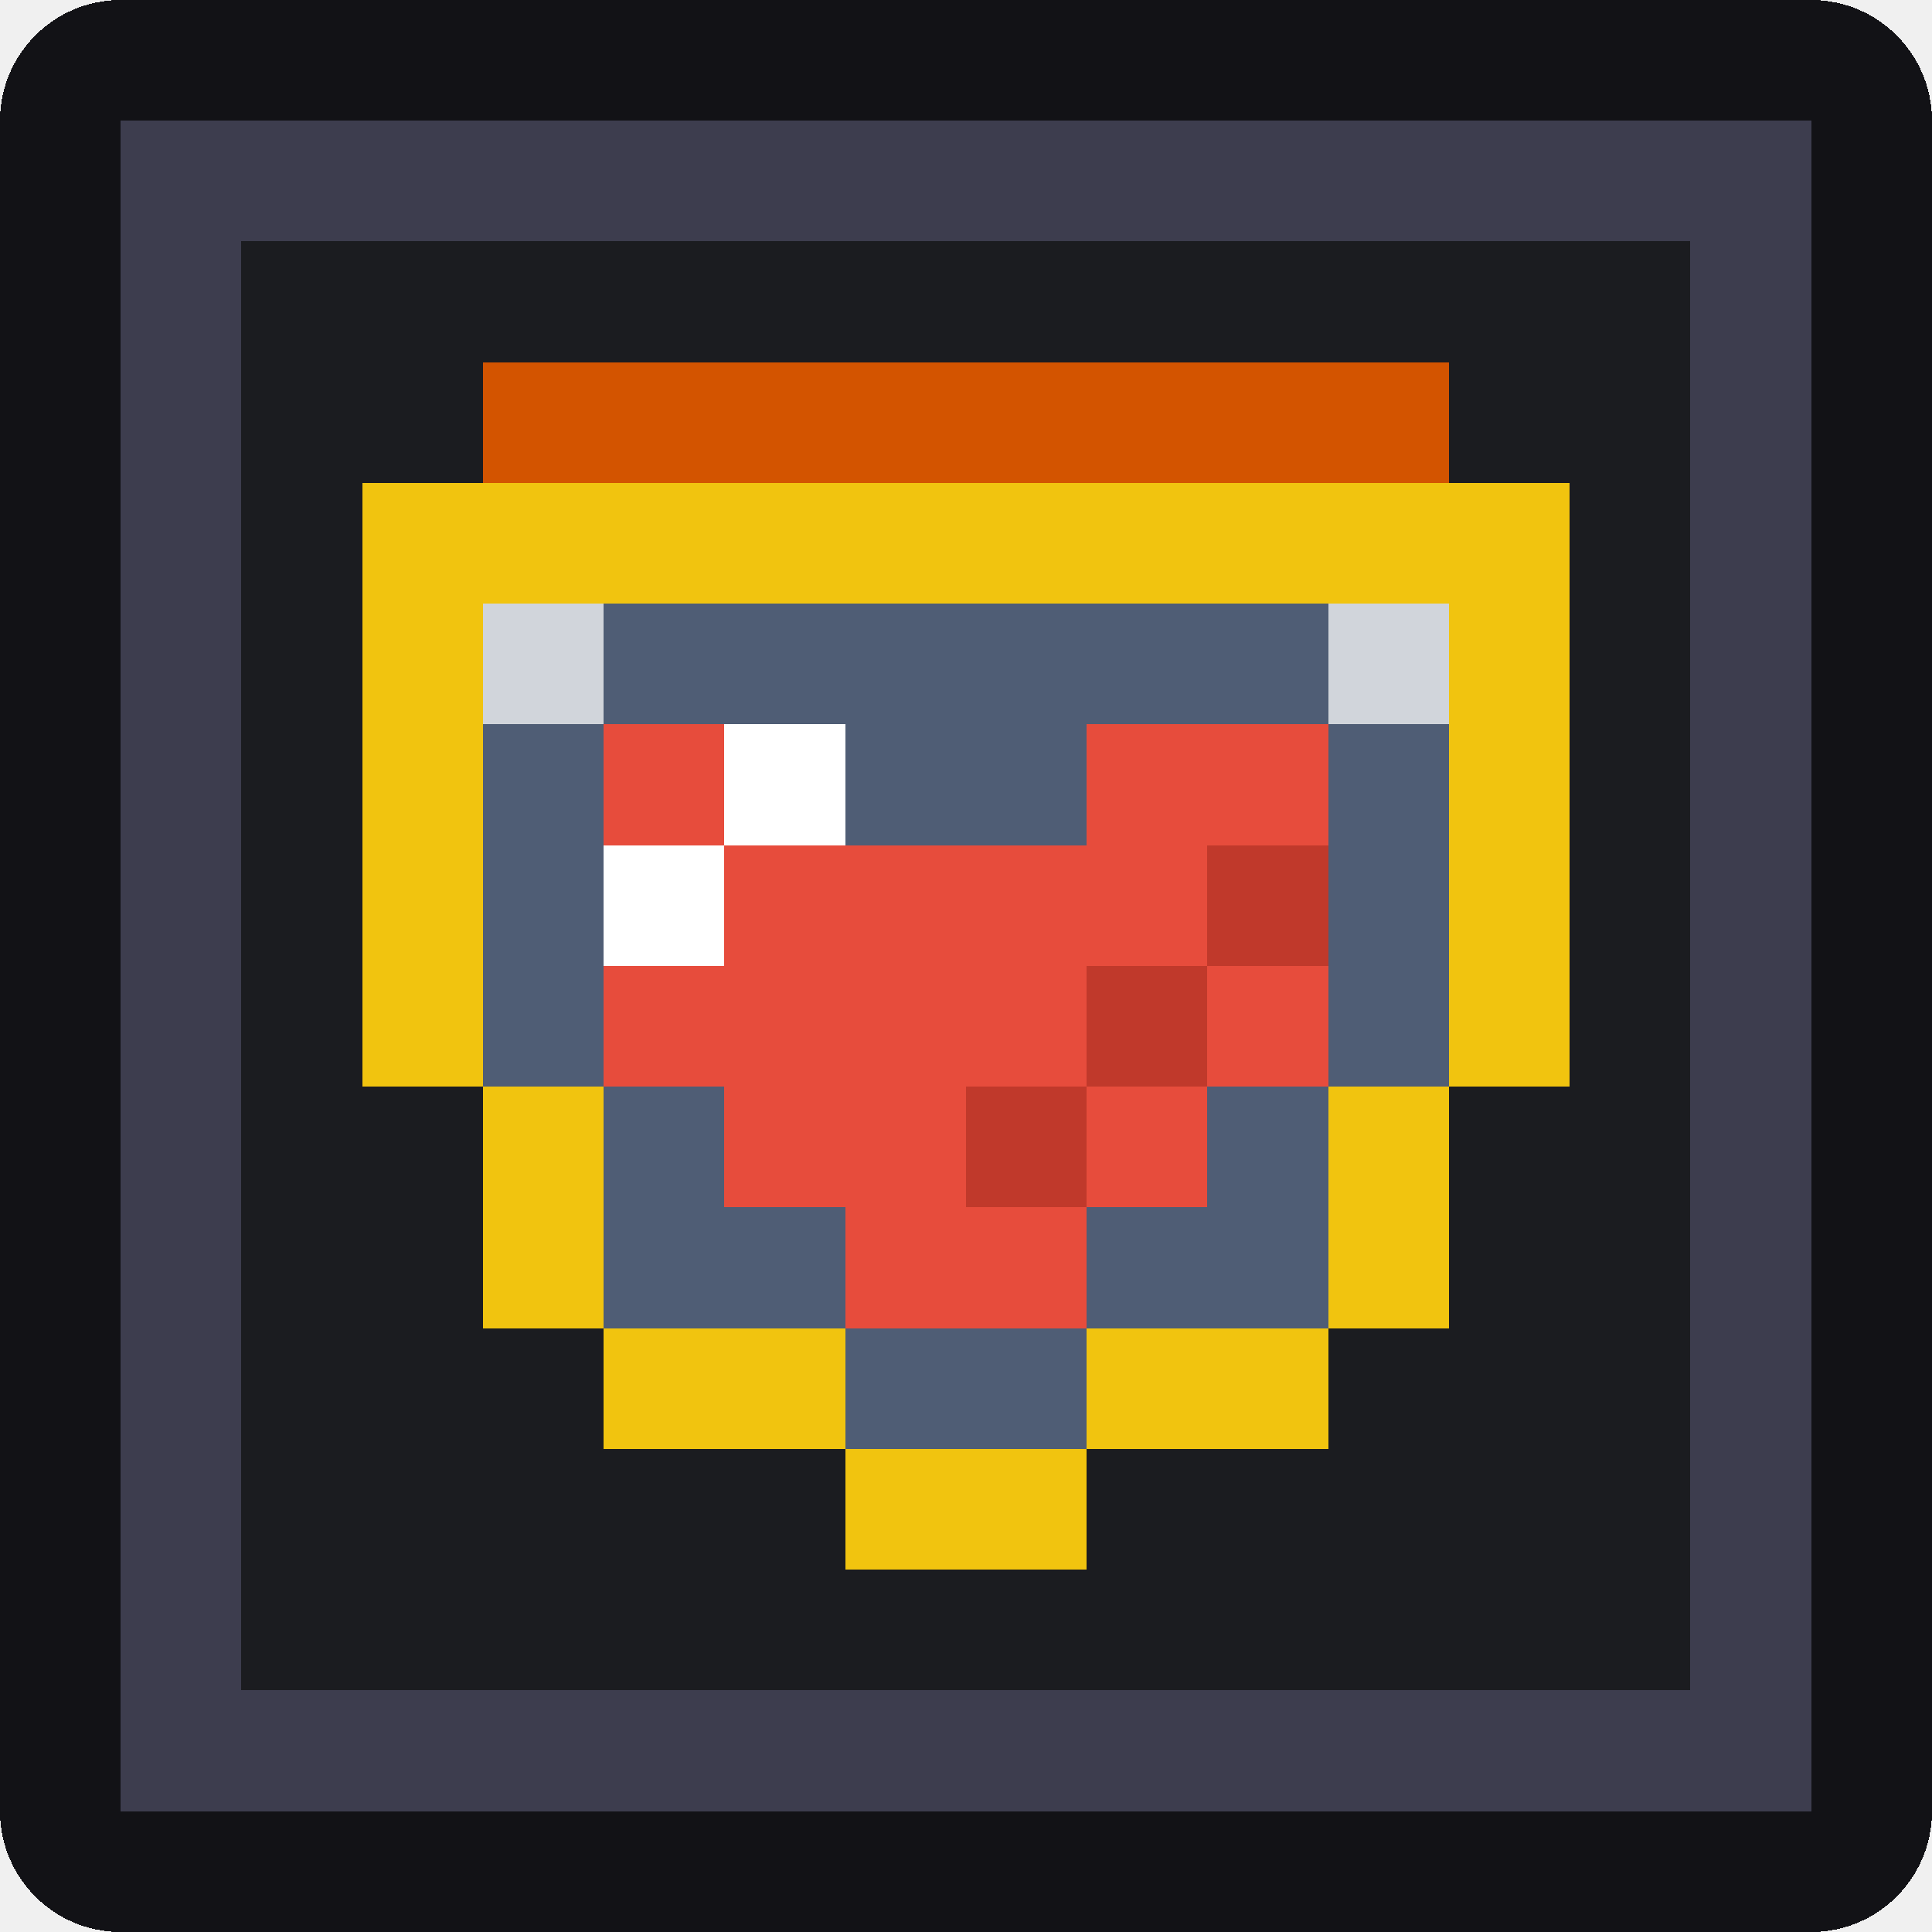
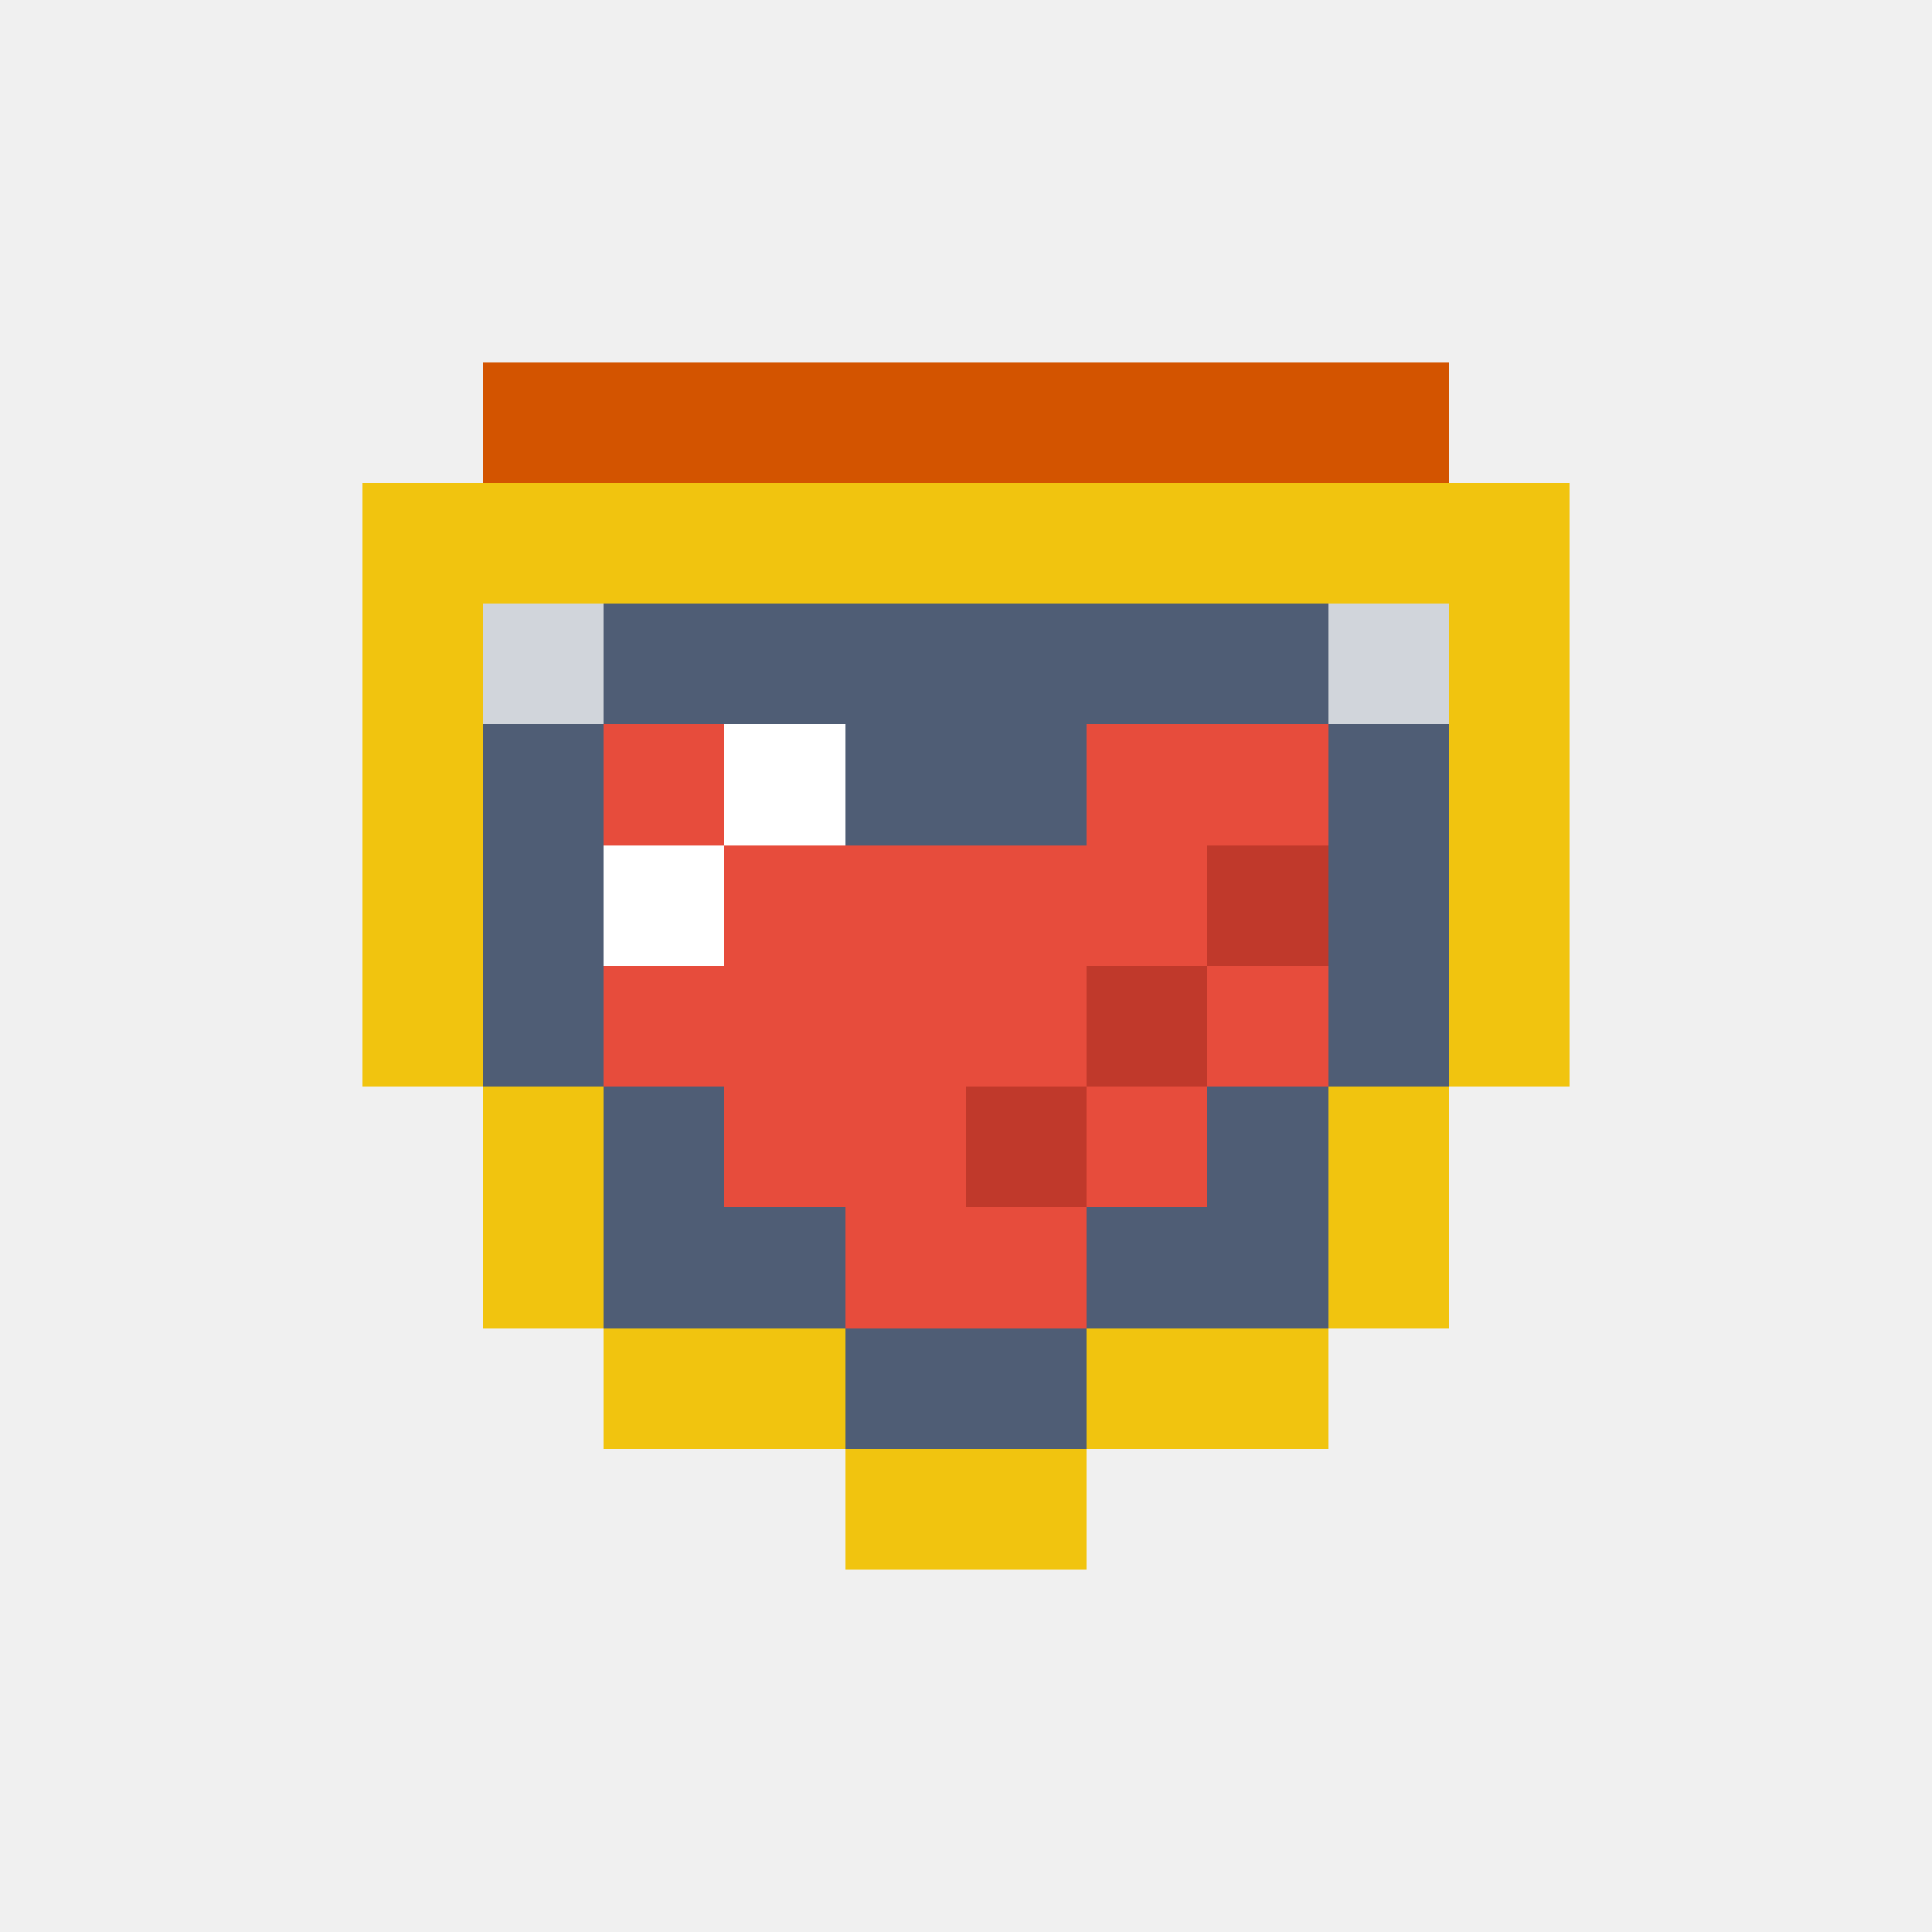
<svg xmlns="http://www.w3.org/2000/svg" viewBox="0 0 16 16" width="100%" height="100%" shape-rendering="crispEdges">
-   <rect width="16" height="16" fill="#121216" rx="1" ry="1" />
-   <rect x="1" y="1" width="14" height="14" fill="#3d3d4e" />
-   <rect x="2" y="2" width="12" height="12" fill="#1b1c20" />
  <rect x="4" y="3" width="8" height="1" fill="#d35400" />
  <rect x="3" y="4" width="10" height="1" fill="#f1c40f" />
  <rect x="3" y="5" width="2" height="4" fill="#f1c40f" />
  <rect x="11" y="5" width="2" height="4" fill="#f1c40f" />
  <rect x="4" y="9" width="1" height="2" fill="#f1c40f" />
  <rect x="11" y="9" width="1" height="2" fill="#f1c40f" />
  <rect x="5" y="11" width="2" height="1" fill="#f1c40f" />
  <rect x="9" y="11" width="2" height="1" fill="#f1c40f" />
  <rect x="7" y="12" width="2" height="1" fill="#f1c40f" />
  <rect x="5" y="5" width="6" height="6" fill="#4f5d75" />
  <rect x="4" y="6" width="8" height="3" fill="#4f5d75" />
  <rect x="7" y="11" width="2" height="1" fill="#4f5d75" />
  <rect x="5" y="6" width="2" height="1" fill="#e74c3c" />
  <rect x="9" y="6" width="2" height="1" fill="#e74c3c" />
  <rect x="5" y="7" width="6" height="2" fill="#e74c3c" />
  <rect x="6" y="9" width="4" height="1" fill="#e74c3c" />
  <rect x="7" y="10" width="2" height="1" fill="#e74c3c" />
  <rect x="5" y="7" width="1" height="1" fill="#ffffff" />
  <rect x="6" y="6" width="1" height="1" fill="#ffffff" />
  <rect x="10" y="7" width="1" height="1" fill="#c0392b" />
  <rect x="9" y="8" width="1" height="1" fill="#c0392b" />
  <rect x="8" y="9" width="1" height="1" fill="#c0392b" />
  <rect x="4" y="5" width="1" height="1" fill="#d1d5db" />
  <rect x="11" y="5" width="1" height="1" fill="#d1d5db" />
</svg>
